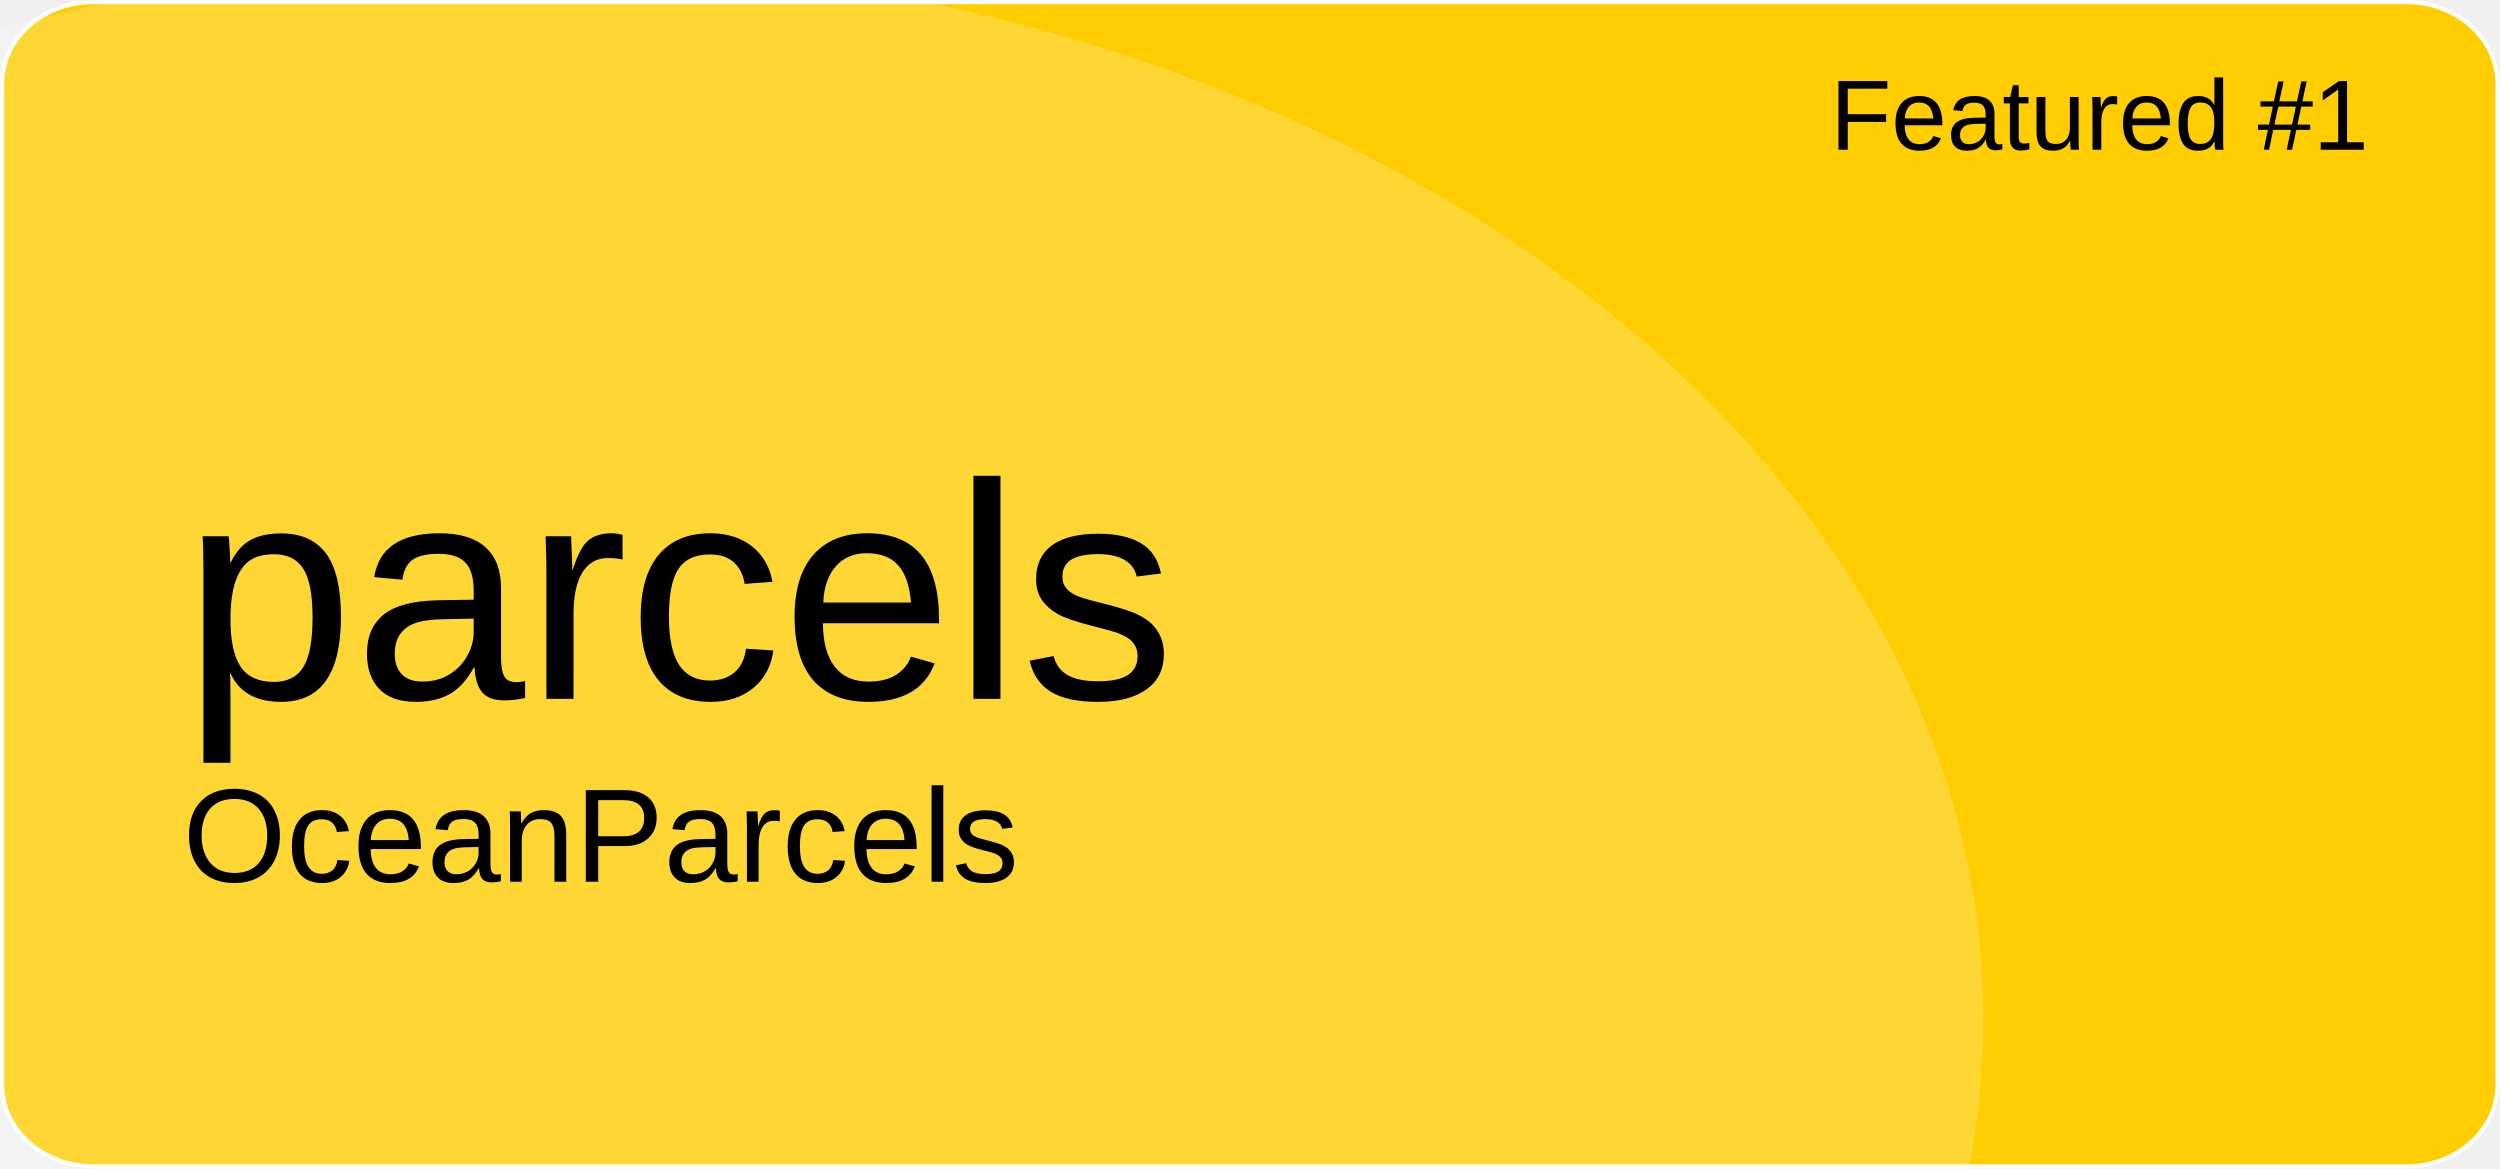
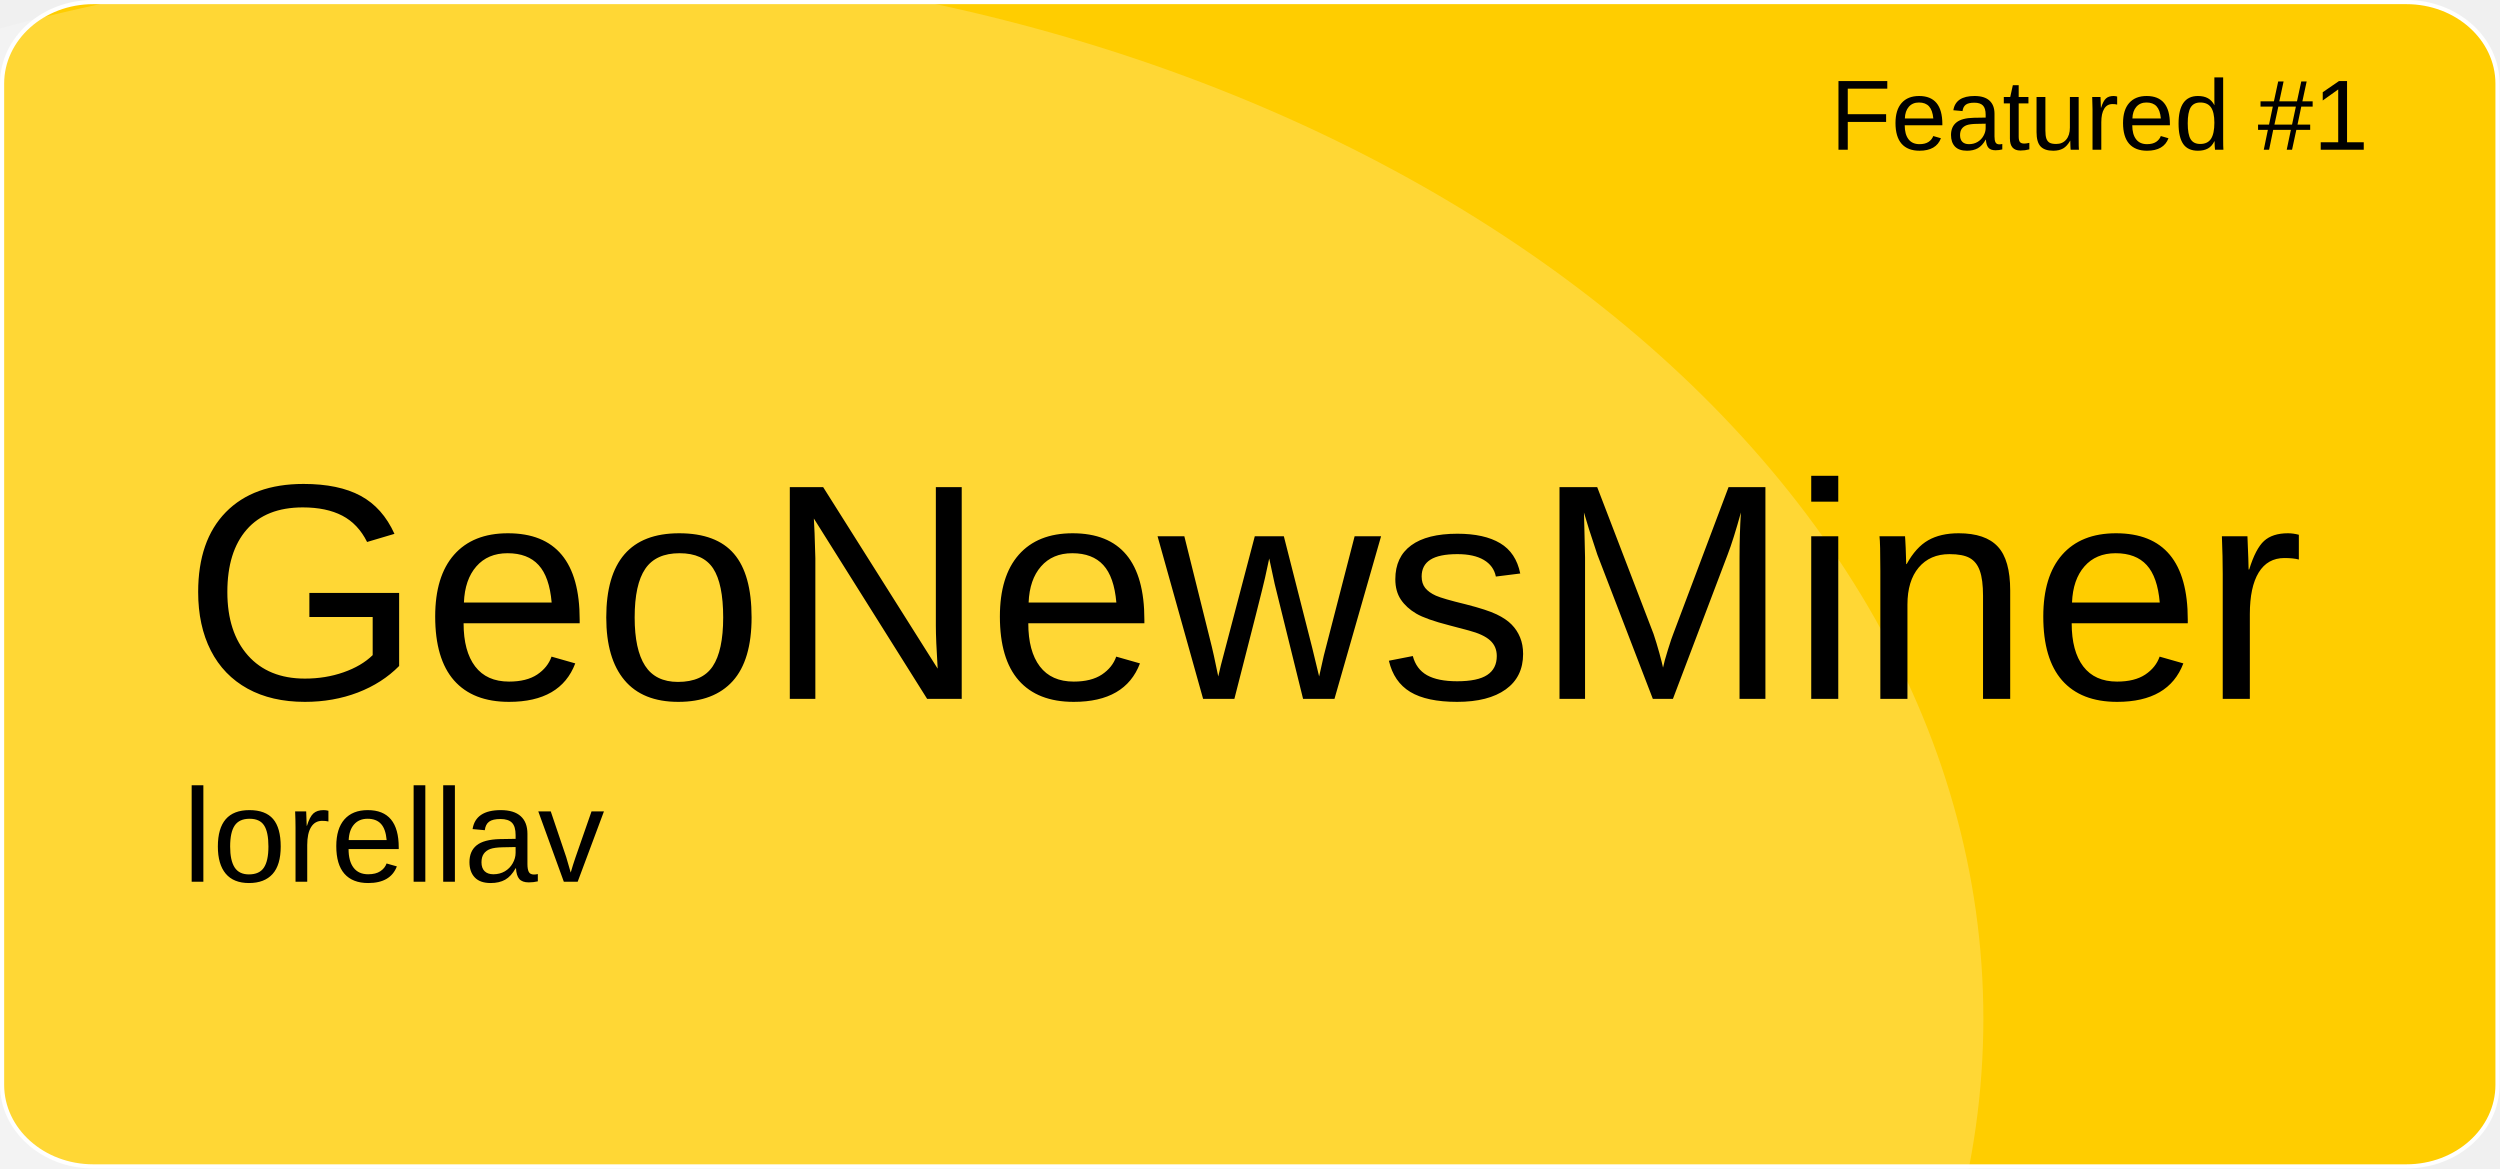
<svg xmlns="http://www.w3.org/2000/svg" version="1.1" id="a" x="0px" y="0px" viewBox="0 0 601 281" style="enable-background:new 0 0 601 281;" xml:space="preserve">
  <style type="text/css">
	.st0{fill:#FFCD00;stroke:#FFFFFF;stroke-miterlimit:10;}
	.st1{opacity:0.21;fill:#FFFFFF;enable-background:new    ;}
	.st2{font-family:'Arial';}
	.st3{font-size:24px;}
	.st4{font-size:74px;}
	.st5{font-size:32px;}
</style>
  <path id="b" class="st0" d="M22.4,0.5h556.1c12.1,0,21.9,8.8,21.9,19.6v240.7c0,10.8-9.8,19.6-21.9,19.6H22.4  c-12.1,0-21.9-8.8-21.9-19.6V20.1C0.5,9.3,10.3,0.5,22.4,0.5z" />
  <ellipse class="st1" cx="124.5" cy="244.9" rx="352.3" ry="254.4" />
  <text transform="matrix(1 0 0 1 440 36)" class="st2 st3">Featured #1</text>
-   <text transform="matrix(1 0 0 1 43.92 168.01)" class="st2 st4">parcels</text>
-   <text transform="matrix(1 0 0 1 43.92 211.97)" class="st2 st5">OceanParcels</text>
+   <text transform="matrix(1 0 0 1 43.92 168.01)" class="st2 st4">GeoNewsMiner</text>
+   <text transform="matrix(1 0 0 1 43.92 211.97)" class="st2 st5">lorellav</text>
</svg>
